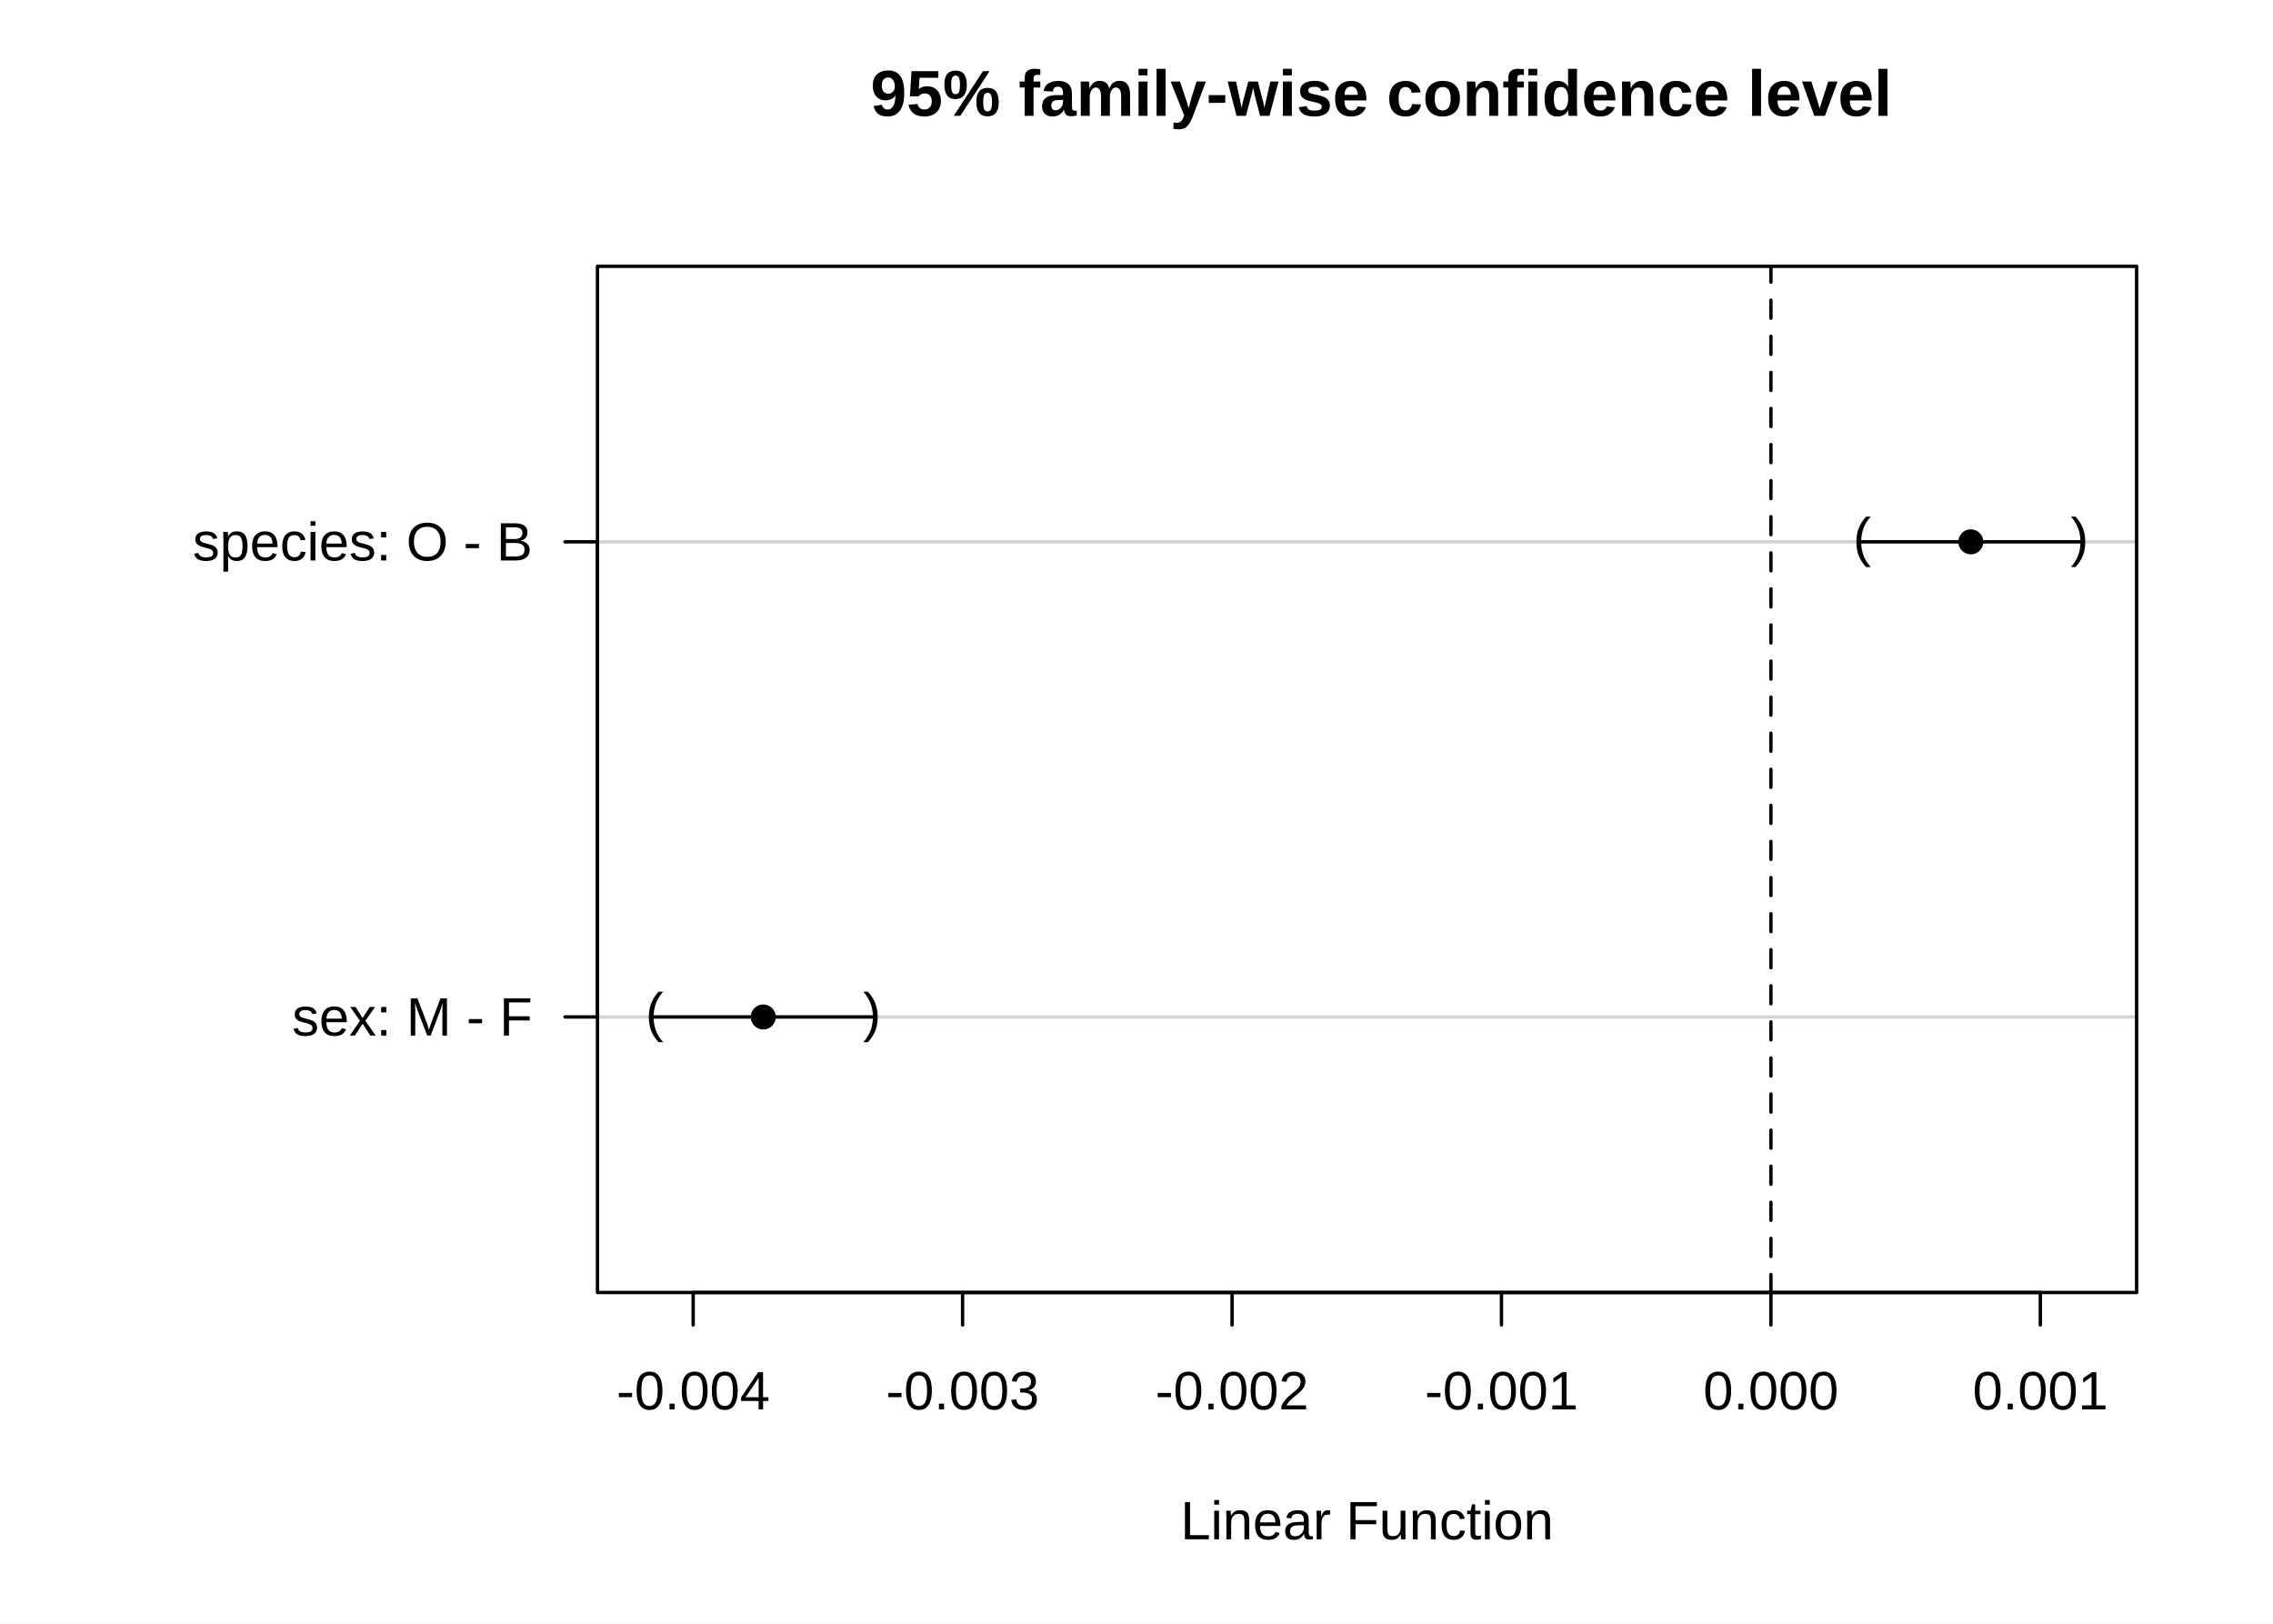
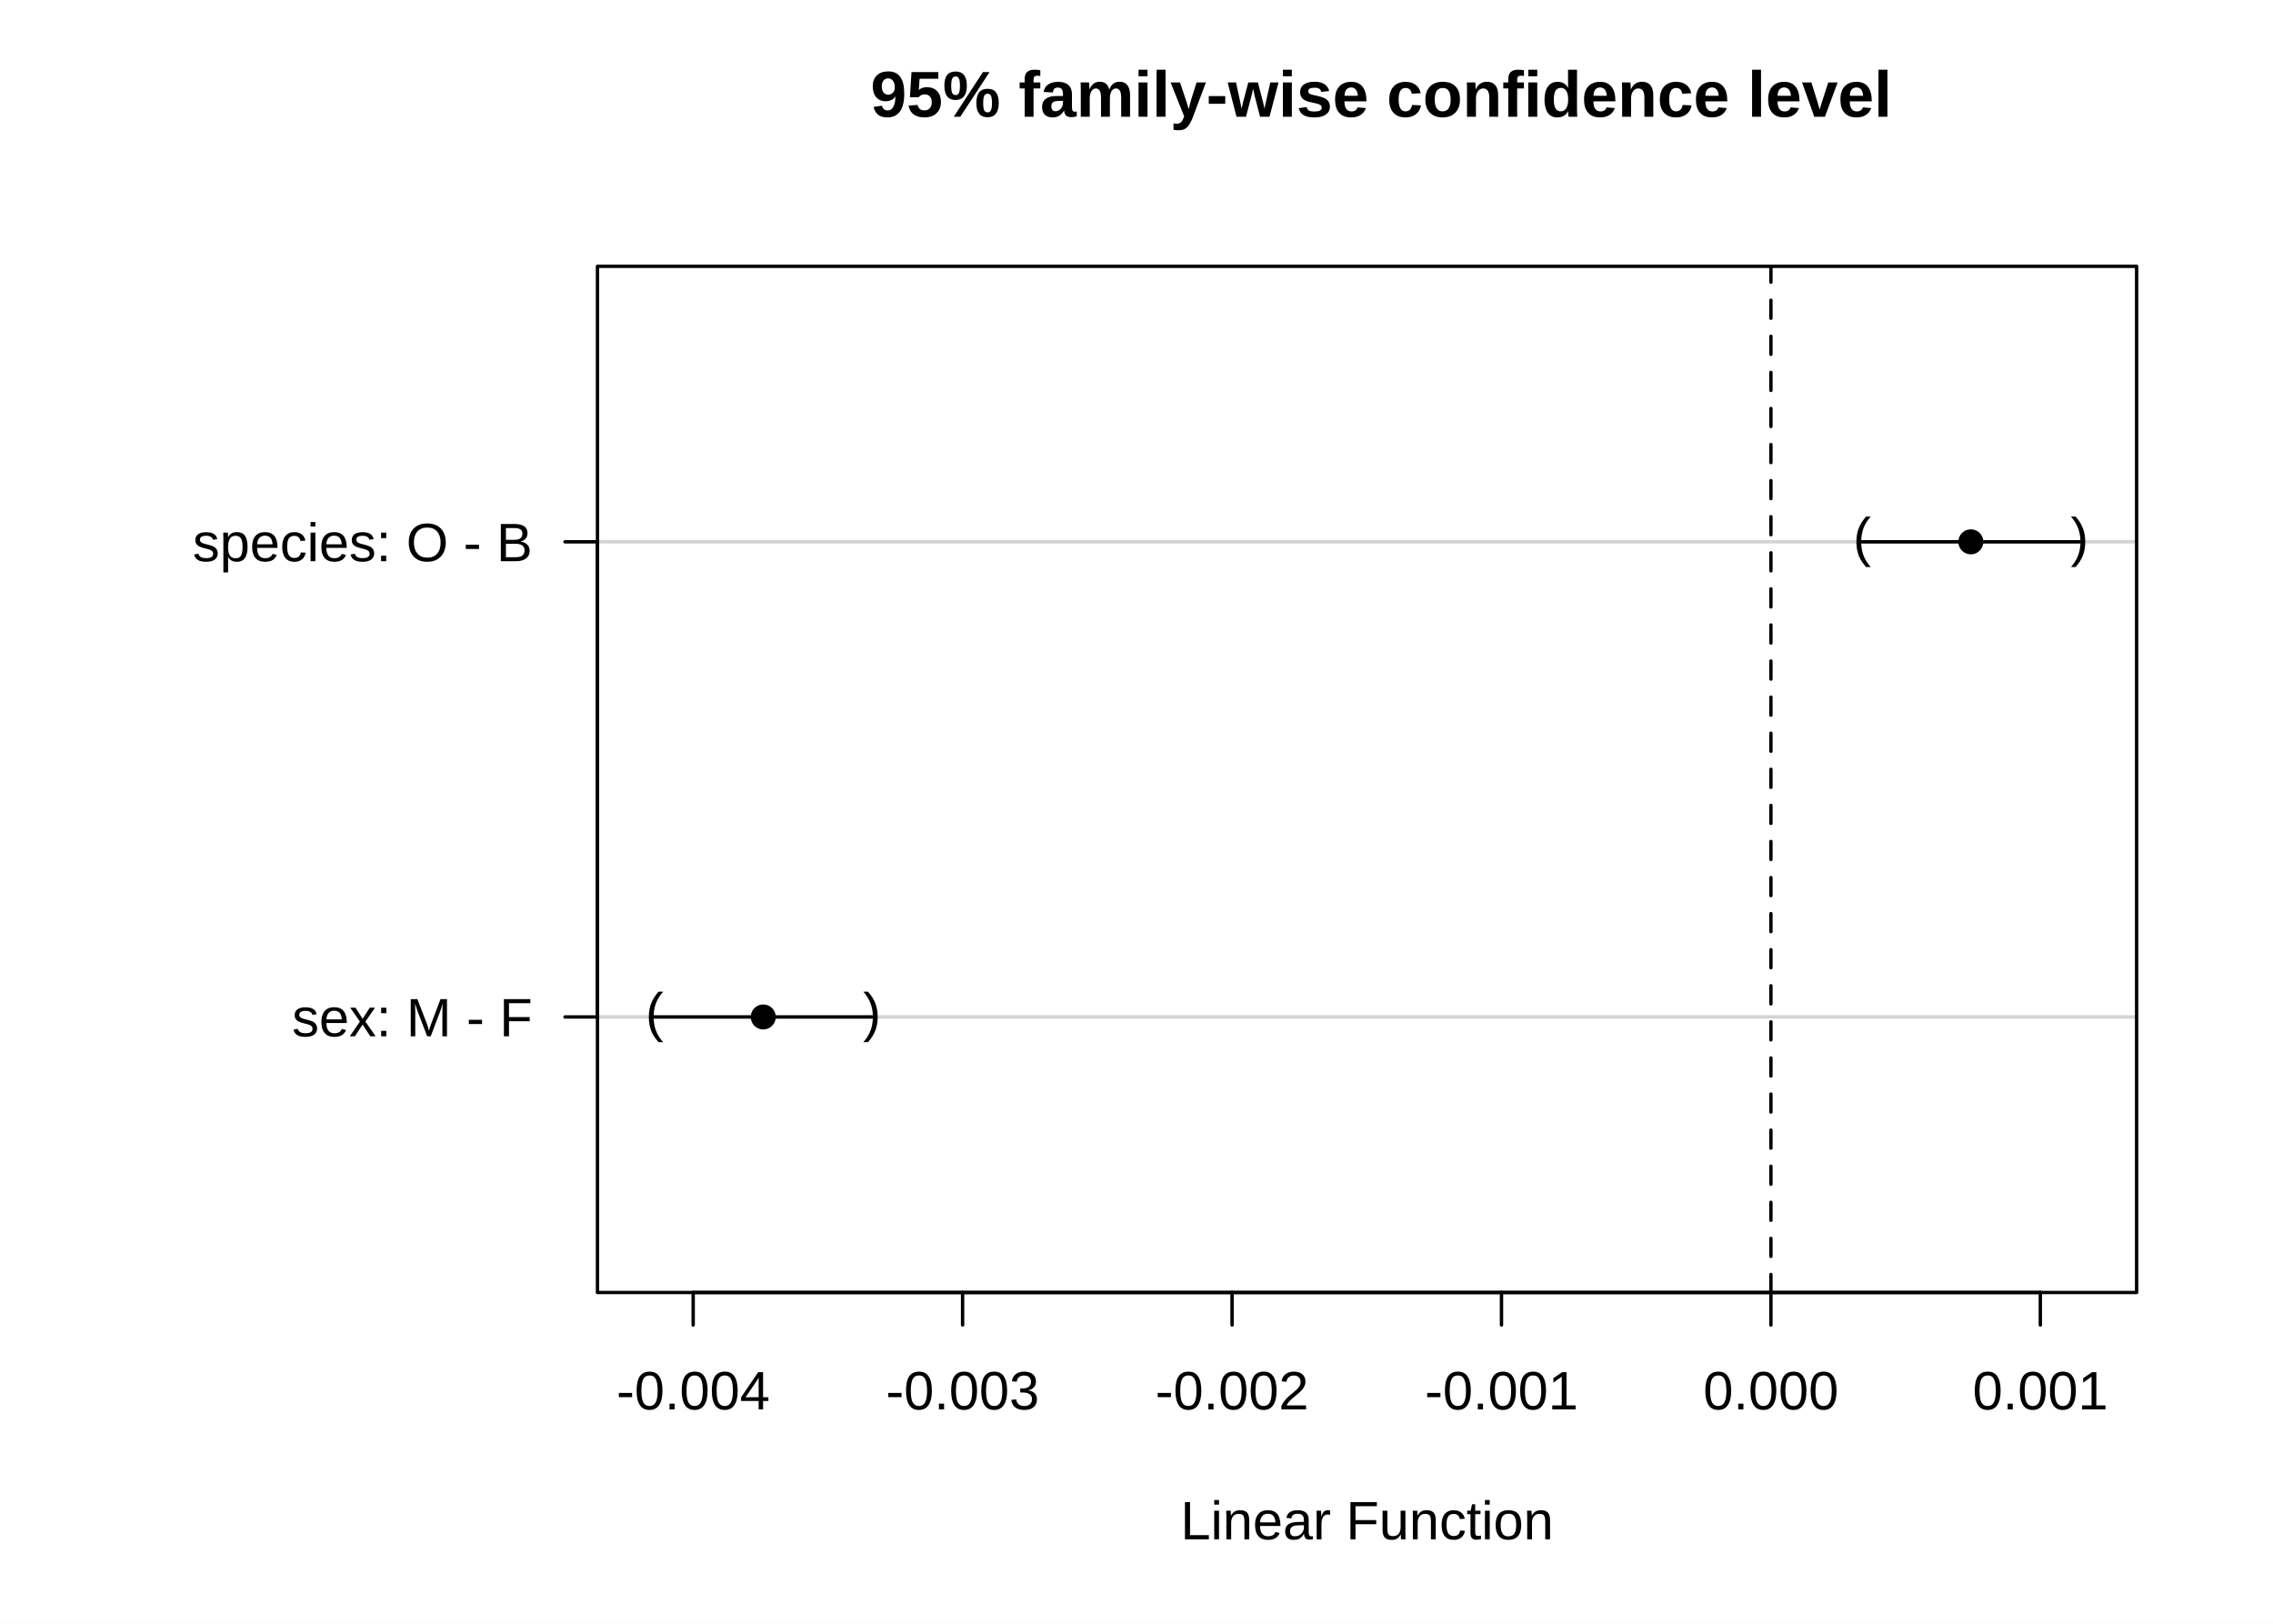
<svg xmlns="http://www.w3.org/2000/svg" viewBox="0 0 504.00 360.00">
  <defs>
    <style type="text/css">
    line, polyline, path, rect, circle {
      fill: none;
      stroke: #000000;
      stroke-linecap: round;
      stroke-linejoin: round;
      stroke-miterlimit: 10.00;
    }
  </style>
  </defs>
  <rect width="100%" height="100%" style="stroke: none; fill: #FFFFFF;" />
  <defs>
    <clipPath id="cpNzMuNDR8NTA0fDM2MHww">
      <rect x="73.44" y="0.00" width="430.56" height="360.00" />
    </clipPath>
  </defs>
  <defs>
    <clipPath id="cpMHw1MDR8MzYwfDA=">
      <rect x="0.00" y="0.00" width="504.00" height="360.00" />
    </clipPath>
  </defs>
  <line x1="153.70" y1="286.56" x2="452.41" y2="286.56" style="stroke-width: 0.75;" clip-path="url(#cpMHw1MDR8MzYwfDA=)" />
  <line x1="153.70" y1="286.56" x2="153.70" y2="293.76" style="stroke-width: 0.75;" clip-path="url(#cpMHw1MDR8MzYwfDA=)" />
  <line x1="213.44" y1="286.56" x2="213.44" y2="293.76" style="stroke-width: 0.75;" clip-path="url(#cpMHw1MDR8MzYwfDA=)" />
  <line x1="273.19" y1="286.56" x2="273.19" y2="293.76" style="stroke-width: 0.75;" clip-path="url(#cpMHw1MDR8MzYwfDA=)" />
  <line x1="332.93" y1="286.56" x2="332.93" y2="293.76" style="stroke-width: 0.75;" clip-path="url(#cpMHw1MDR8MzYwfDA=)" />
  <line x1="392.67" y1="286.56" x2="392.67" y2="293.76" style="stroke-width: 0.75;" clip-path="url(#cpMHw1MDR8MzYwfDA=)" />
  <line x1="452.41" y1="286.56" x2="452.41" y2="293.76" style="stroke-width: 0.75;" clip-path="url(#cpMHw1MDR8MzYwfDA=)" />
  <g clip-path="url(#cpMHw1MDR8MzYwfDA=)">
-     <text x="136.69" y="312.48" style="font-size: 12.00px; font-family: Liberation Sans;" textLength="34.03px" lengthAdjust="spacingAndGlyphs">-0.004</text>
+     <text x="136.69" y="312.48" style="font-size: 12.00px; font-family: Arial;" textLength="34.03px" lengthAdjust="spacingAndGlyphs">-0.004</text>
  </g>
  <g clip-path="url(#cpMHw1MDR8MzYwfDA=)">
-     <text x="196.43" y="312.48" style="font-size: 12.00px; font-family: Liberation Sans;" textLength="34.03px" lengthAdjust="spacingAndGlyphs">-0.003</text>
+     <text x="196.43" y="312.48" style="font-size: 12.00px; font-family: Arial;" textLength="34.03px" lengthAdjust="spacingAndGlyphs">-0.003</text>
  </g>
  <g clip-path="url(#cpMHw1MDR8MzYwfDA=)">
-     <text x="256.17" y="312.48" style="font-size: 12.00px; font-family: Liberation Sans;" textLength="34.03px" lengthAdjust="spacingAndGlyphs">-0.002</text>
+     <text x="256.17" y="312.48" style="font-size: 12.00px; font-family: Arial;" textLength="34.03px" lengthAdjust="spacingAndGlyphs">-0.002</text>
  </g>
  <g clip-path="url(#cpMHw1MDR8MzYwfDA=)">
-     <text x="315.92" y="312.48" style="font-size: 12.00px; font-family: Liberation Sans;" textLength="34.03px" lengthAdjust="spacingAndGlyphs">-0.001</text>
+     <text x="315.92" y="312.48" style="font-size: 12.00px; font-family: Arial;" textLength="34.03px" lengthAdjust="spacingAndGlyphs">-0.001</text>
  </g>
  <g clip-path="url(#cpMHw1MDR8MzYwfDA=)">
-     <text x="377.66" y="312.48" style="font-size: 12.00px; font-family: Liberation Sans;" textLength="30.03px" lengthAdjust="spacingAndGlyphs">0.000</text>
+     <text x="377.66" y="312.48" style="font-size: 12.00px; font-family: Arial;" textLength="30.03px" lengthAdjust="spacingAndGlyphs">0.000</text>
  </g>
  <g clip-path="url(#cpMHw1MDR8MzYwfDA=)">
-     <text x="437.40" y="312.48" style="font-size: 12.00px; font-family: Liberation Sans;" textLength="30.03px" lengthAdjust="spacingAndGlyphs">0.001</text>
+     <text x="437.40" y="312.48" style="font-size: 12.00px; font-family: Arial;" textLength="30.03px" lengthAdjust="spacingAndGlyphs">0.001</text>
  </g>
  <line x1="132.48" y1="225.47" x2="132.48" y2="120.13" style="stroke-width: 0.75;" clip-path="url(#cpMHw1MDR8MzYwfDA=)" />
  <line x1="132.48" y1="225.47" x2="125.28" y2="225.47" style="stroke-width: 0.75;" clip-path="url(#cpMHw1MDR8MzYwfDA=)" />
  <line x1="132.48" y1="120.13" x2="125.28" y2="120.13" style="stroke-width: 0.75;" clip-path="url(#cpMHw1MDR8MzYwfDA=)" />
  <g clip-path="url(#cpMHw1MDR8MzYwfDA=)">
-     <text x="64.75" y="229.59" style="font-size: 12.00px; font-family: Liberation Sans;" textLength="53.33px" lengthAdjust="spacingAndGlyphs">sex: M - F</text>
+     <text x="64.75" y="229.76" style="font-size: 12.00px; font-family: Arial;" textLength="53.33px" lengthAdjust="spacingAndGlyphs">sex: M - F</text>
  </g>
  <g clip-path="url(#cpMHw1MDR8MzYwfDA=)">
-     <text x="42.72" y="124.26" style="font-size: 12.00px; font-family: Liberation Sans;" textLength="75.36px" lengthAdjust="spacingAndGlyphs">species: O - B</text>
+     <text x="42.72" y="124.43" style="font-size: 12.00px; font-family: Arial;" textLength="75.36px" lengthAdjust="spacingAndGlyphs">species: O - B</text>
  </g>
  <defs>
    <clipPath id="cpMTMyLjQ4fDQ3My43NnwyODYuNTZ8NTkuMDQ=">
      <rect x="132.48" y="59.04" width="341.28" height="227.52" />
    </clipPath>
  </defs>
  <line x1="132.48" y1="120.13" x2="473.76" y2="120.13" style="stroke-width: 0.75; stroke: #D3D3D3;" clip-path="url(#cpMTMyLjQ4fDQ3My43NnwyODYuNTZ8NTkuMDQ=)" />
  <line x1="132.48" y1="225.47" x2="473.76" y2="225.47" style="stroke-width: 0.75; stroke: #D3D3D3;" clip-path="url(#cpMTMyLjQ4fDQ3My43NnwyODYuNTZ8NTkuMDQ=)" />
  <line x1="392.67" y1="286.56" x2="392.67" y2="59.04" style="stroke-width: 0.75; stroke-dasharray: 4.00,4.00;" clip-path="url(#cpMTMyLjQ4fDQ3My43NnwyODYuNTZ8NTkuMDQ=)" />
  <line x1="412.88" y1="120.13" x2="461.12" y2="120.13" style="stroke-width: 0.75;" clip-path="url(#cpMTMyLjQ4fDQ3My43NnwyODYuNTZ8NTkuMDQ=)" />
  <line x1="145.12" y1="225.47" x2="193.36" y2="225.47" style="stroke-width: 0.75;" clip-path="url(#cpMTMyLjQ4fDQ3My43NnwyODYuNTZ8NTkuMDQ=)" />
  <g clip-path="url(#cpMTMyLjQ4fDQ3My43NnwyODYuNTZ8NTkuMDQ=)">
-     <text x="410.88" y="123.24" style="font-size: 12.00px; font-family: Liberation Sans;" textLength="4.00px" lengthAdjust="spacingAndGlyphs">(</text>
+     <text x="410.88" y="123.23" style="font-size: 12.00px; font-family: Arial;" textLength="4.00px" lengthAdjust="spacingAndGlyphs">(</text>
  </g>
  <g clip-path="url(#cpMTMyLjQ4fDQ3My43NnwyODYuNTZ8NTkuMDQ=)">
-     <text x="143.12" y="228.58" style="font-size: 12.00px; font-family: Liberation Sans;" textLength="4.00px" lengthAdjust="spacingAndGlyphs">(</text>
+     <text x="143.12" y="228.57" style="font-size: 12.00px; font-family: Arial;" textLength="4.00px" lengthAdjust="spacingAndGlyphs">(</text>
  </g>
  <g clip-path="url(#cpMTMyLjQ4fDQ3My43NnwyODYuNTZ8NTkuMDQ=)">
-     <text x="459.12" y="123.24" style="font-size: 12.00px; font-family: Liberation Sans;" textLength="4.00px" lengthAdjust="spacingAndGlyphs">)</text>
+     <text x="459.12" y="123.23" style="font-size: 12.00px; font-family: Arial;" textLength="4.00px" lengthAdjust="spacingAndGlyphs">)</text>
  </g>
  <g clip-path="url(#cpMTMyLjQ4fDQ3My43NnwyODYuNTZ8NTkuMDQ=)">
-     <text x="191.36" y="228.58" style="font-size: 12.00px; font-family: Liberation Sans;" textLength="4.00px" lengthAdjust="spacingAndGlyphs">)</text>
+     <text x="191.36" y="228.57" style="font-size: 12.00px; font-family: Arial;" textLength="4.00px" lengthAdjust="spacingAndGlyphs">)</text>
  </g>
  <circle cx="437.00" cy="120.13" r="1.80pt" style="stroke-width: 0.75; fill: #000000;" clip-path="url(#cpMTMyLjQ4fDQ3My43NnwyODYuNTZ8NTkuMDQ=)" />
  <circle cx="169.24" cy="225.47" r="1.80pt" style="stroke-width: 0.75; fill: #000000;" clip-path="url(#cpMTMyLjQ4fDQ3My43NnwyODYuNTZ8NTkuMDQ=)" />
  <defs>
    <clipPath id="cpNzMuNDR8NTA0fDM2MHww">
      <rect x="73.44" y="0.00" width="430.56" height="360.00" />
    </clipPath>
  </defs>
  <g clip-path="url(#cpNzMuNDR8NTA0fDM2MHww)">
-     <text x="193.02" y="25.69" style="font-size: 14.40px; font-weight: bold; font-family: Liberation Sans;" textLength="220.21px" lengthAdjust="spacingAndGlyphs">95% family-wise confidence level</text>
+     <text x="193.02" y="25.89" style="font-size: 14.40px; font-weight: bold; font-family: Arial;" textLength="220.21px" lengthAdjust="spacingAndGlyphs">95% family-wise confidence level</text>
  </g>
  <g clip-path="url(#cpNzMuNDR8NTA0fDM2MHww)">
-     <text x="303.12" y="42.97" style="font-size: 14.40px; font-weight: bold; font-family: Liberation Sans;" textLength="0.00px" lengthAdjust="spacingAndGlyphs" />
+     <text x="303.12" y="43.17" style="font-size: 14.40px; font-weight: bold; font-family: Arial;" textLength="0.00px" lengthAdjust="spacingAndGlyphs" />
  </g>
  <g clip-path="url(#cpNzMuNDR8NTA0fDM2MHww)">
-     <text x="261.76" y="341.28" style="font-size: 12.00px; font-family: Liberation Sans;" textLength="82.72px" lengthAdjust="spacingAndGlyphs">Linear Function</text>
+     <text x="261.76" y="341.28" style="font-size: 12.00px; font-family: Arial;" textLength="82.72px" lengthAdjust="spacingAndGlyphs">Linear Function</text>
  </g>
  <defs>
    <clipPath id="cpMHw1MDR8MzYwfDA=">
      <rect x="0.00" y="0.00" width="504.00" height="360.00" />
    </clipPath>
  </defs>
  <polyline points="132.48,286.56 473.76,286.56 473.76,59.04 132.48,59.04 132.48,286.56 " style="stroke-width: 0.75;" clip-path="url(#cpMHw1MDR8MzYwfDA=)" />
</svg>
